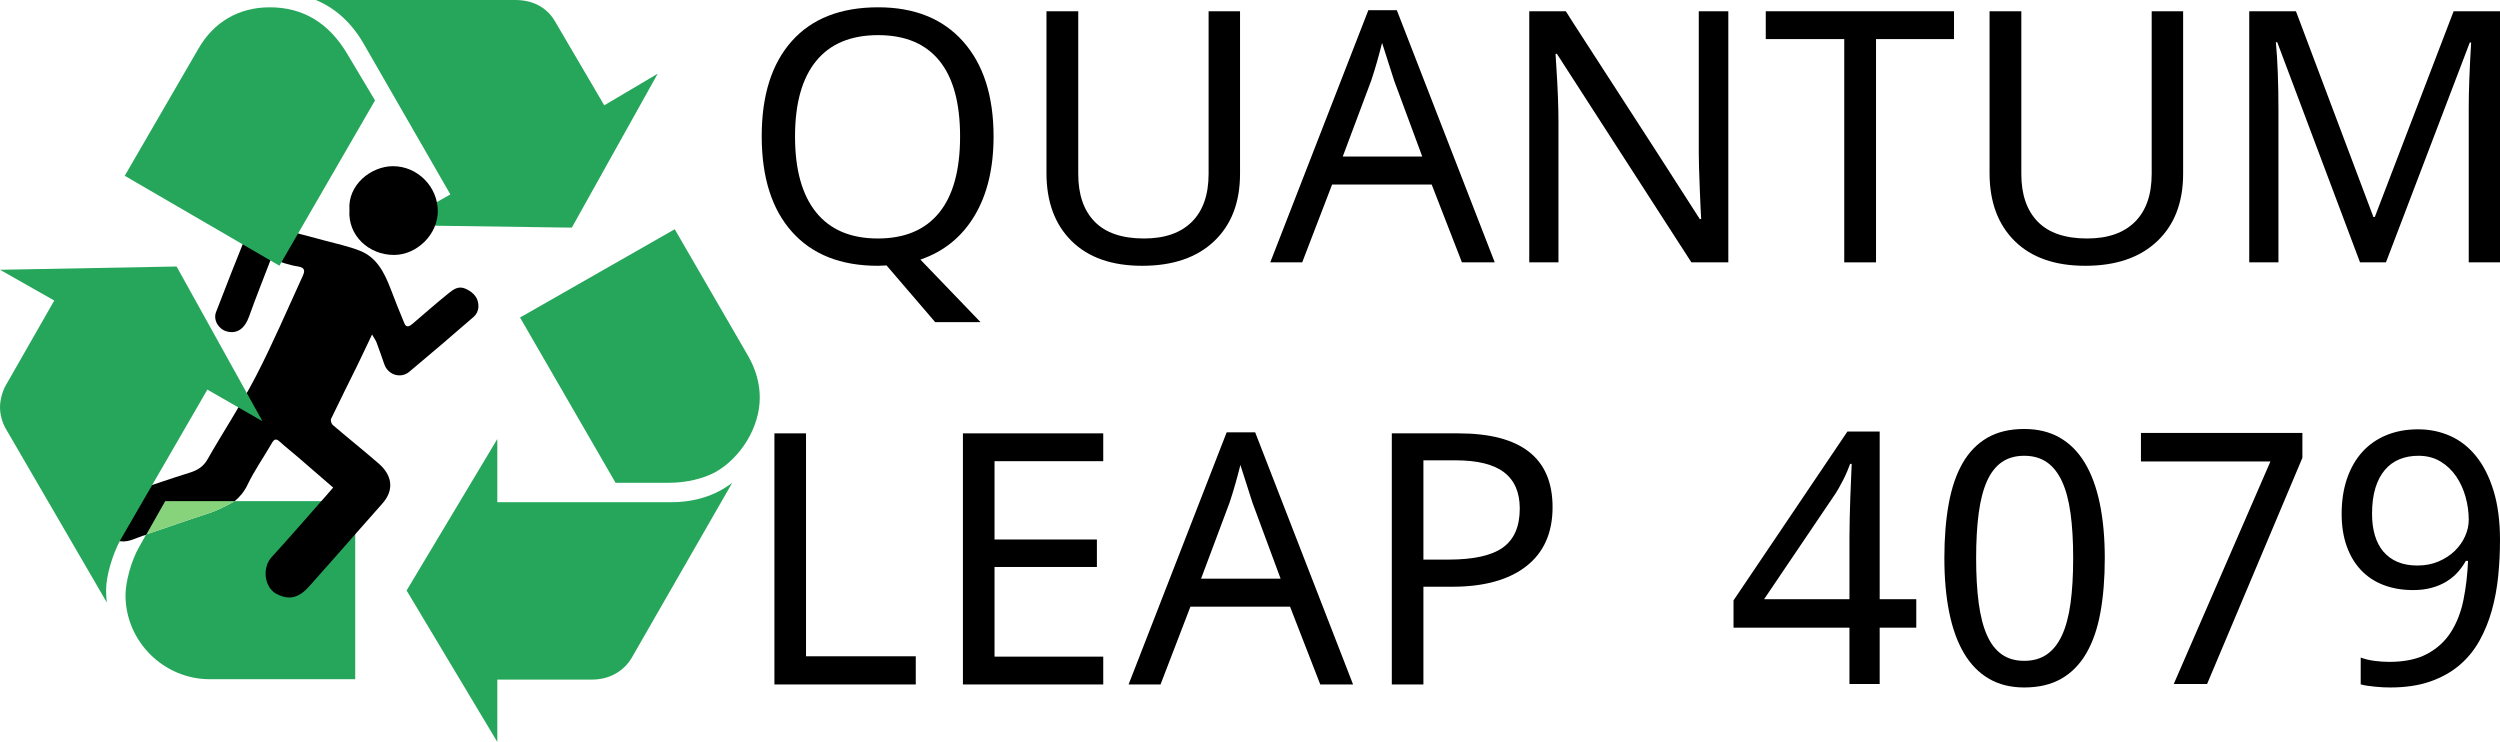
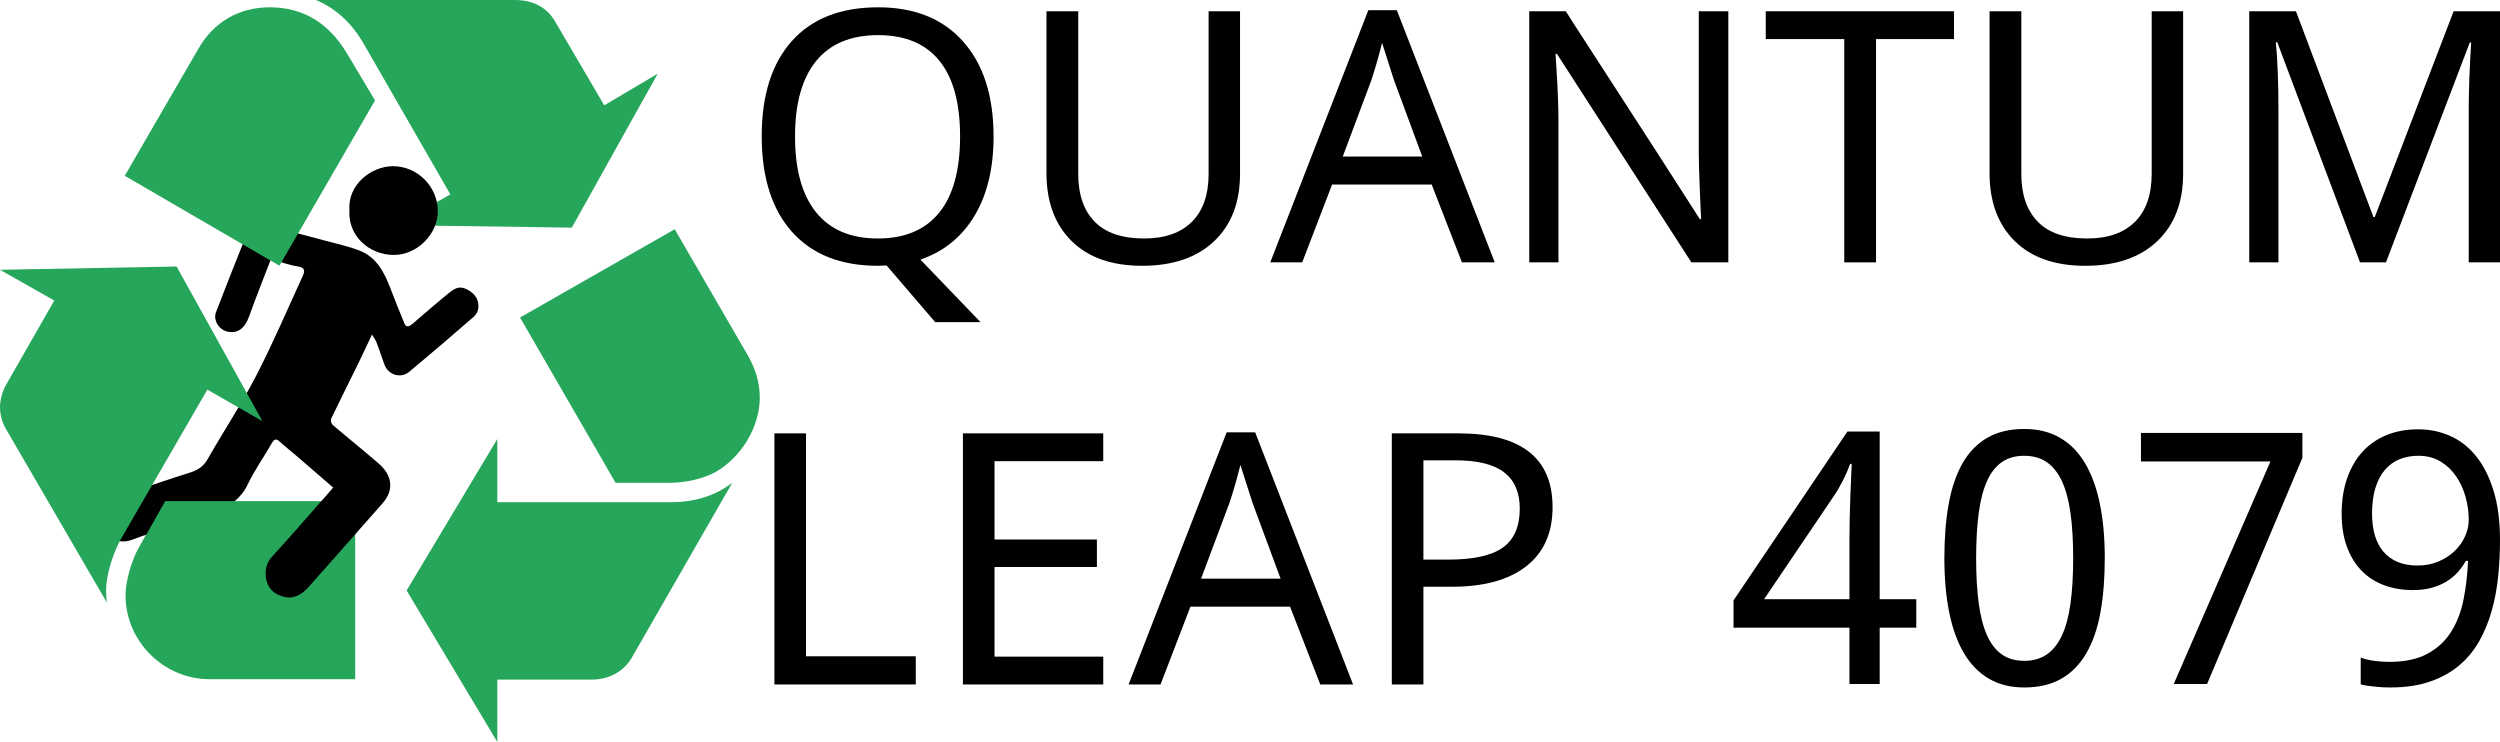
<svg xmlns="http://www.w3.org/2000/svg" version="1.1" x="0px" y="0px" width="575.698px" height="170.855px" viewBox="0 0 575.698 170.855" enable-background="new 0 0 575.698 170.855" xml:space="preserve">
  <g id="Person">
-     <path fill="#26A65B" d="M81.801,115.408v41h-33.5c-10.63,0-19.4-8.725-19.4-19.355c0-2.98,1.32-8.007,3.18-11.167l1.58-2.809   c4.72-1.58,9.38-3.26,14.11-4.779c2.32-0.74,4.5-1.89,6.28-2.89H81.801z" />
    <path fill="#26A65B" d="M83.749,10.075C80.954,5.232,77.223,1.866,72.745,0h45.88c4.104,0,7.271,1.684,9.146,4.857l11.377,19.396   l12.306-7.279L131.677,52.42l-40.466-0.569l12.496-7.082L83.749,10.075z" />
-     <path fill="#87D37C" d="M35.947,114.512l-2.286,8.564c4.72-1.58,9.38-3.26,14.11-4.779c2.32-0.74,4.5-1.89,6.28-2.89l-9.333-2.353" />
+     <path fill="#26A65B" d="M54.051,115.408l-9.333-2.353l-8.771,1.458l-2.286,8.564l-1.58,2.809c-1.86,3.16-3.18,8.188-3.18,11.167   c0,10.63,8.77,19.355,19.4,19.355h33.5v-41H54.051z" />
    <path fill-rule="evenodd" clip-rule="evenodd" d="M110.171,70.768c-0.04,0.73-0.46,1.64-1.01,2.12   c-4.92,4.29-9.89,8.53-14.91,12.72c-1.99,1.66-4.9,0.72-5.75-1.72c-0.59-1.67-1.15-3.34-1.78-5c-0.2-0.54-0.57-1.02-1.05-1.86   c-1.21,2.54-2.27,4.84-3.38,7.1c-2.02,4.11-4.08,8.2-6.05,12.32c-0.16,0.35,0.07,1.14,0.38,1.41c3.51,3,7.12,5.88,10.61,8.91   c2.97,2.58,3.7,5.95,0.81,9.2c-1.93,2.17-3.86,4.36-5.78,6.54c-3.69,4.2-7.38,8.4-11.1,12.56c-2.48,2.77-4.72,3.14-7.51,1.68   c-2.79-1.47-3.34-6.01-1.11-8.44c3.92-4.29,7.73-8.68,11.56-13.03c0.24-0.26,0.47-0.53,0.7-0.79c0.58-0.65,1.14-1.31,1.92-2.21   c-2.83-2.44-5.52-4.78-8.22-7.11c-1.34-1.15-2.73-2.23-4.03-3.42c-0.83-0.76-1.28-0.74-1.87,0.29c-1.83,3.2-4.02,6.285-5.6,9.595   c-0.76,1.6-1.77,2.775-2.95,3.775h-16.01l-4.38,7.745c-0.29,0.1-0.57,0.167-0.86,0.258c-1.84,0.6-3.55,1.713-5.72,1.093   c-2.29-0.65-3.96-2.498-3.99-4.948c-0.04-2.69,1.38-4.464,3.84-5.205c3.55-1.08,7.05-2.332,10.57-3.492   c2.01-0.67,4.01-1.341,6.03-1.961c1.79-0.54,3.24-1.331,4.25-3.111c3.65-6.42,7.76-12.6,11.15-19.15   c3.88-7.49,7.2-15.28,10.72-22.951c0.5-1.08,0.82-2.06-1.1-2.34c-2.05-0.29-4.03-1.09-6.16-1.7c-1.77,4.64-3.5,8.93-5.05,13.28   c-0.99,2.76-2.76,4.04-5.14,3.39c-1.89-0.52-3.15-2.64-2.45-4.45c2.28-5.94,4.61-11.86,6.99-17.76c0.75-1.86,3.3-2.7,5.31-2.13   c4.14,1.17,8.31,2.22,12.46,3.35c2.83,0.78,5.74,1.36,8.45,2.45c3.84,1.55,5.56,5.04,6.97,8.68c1.03,2.69,2.08,5.37,3.2,8.03   c0.43,1.02,1.15,0.69,1.82,0.12c2.76-2.36,5.49-4.76,8.31-7.04c1.12-0.9,2.31-1.84,4.01-1.05   C109.131,67.388,110.271,68.698,110.171,70.768z" />
    <path fill-rule="evenodd" clip-rule="evenodd" d="M80.47,48.354c-0.429-5.813,5.006-10.082,10.026-10.085   c5.654-0.004,10.333,4.73,10.323,10.384c-0.009,5.332-4.816,10.05-10.083,10.056C84.96,58.717,80.062,54.271,80.47,48.354z" />
  </g>
  <g id="Recycle">
    <path fill="#26A65B" d="M27.787,124.229c-1.866,3.351-3.351,8.393-3.351,11.568c0,0.737,0,1.676,0.183,2.977l-23.316-40.1   C0.556,97.372,0,95.506,0,93.824c0-1.685,0.556-3.731,1.302-5.035l11.194-19.585L0,62.122l40.664-0.753l19.768,35.622   l-12.679-7.272L27.787,124.229z M45.697,11.202c3.541-6.161,9.329-9.519,16.41-9.519c7.653,0,13.623,3.549,17.91,10.813   l6.343,10.63l-22.015,38.06L28.723,40.48L45.697,11.202z M48.301,156.494 M154.446,115.648c5.589,0,10.257-1.493,14.171-4.472   l-23.134,40.283c-1.865,3.167-5.216,5.034-9.131,5.034h-21.832v14.361l-20.888-34.875l20.888-34.885v14.553L154.446,115.648   L154.446,115.648z M172.341,82.073c1.684,2.984,2.62,6.152,2.62,9.512c0,6.717-4.295,13.805-10.258,17.155   c-2.802,1.501-6.724,2.437-10.63,2.437h-12.321l-22-38.059l35.623-20.332L172.341,82.073z" />
  </g>
  <g id="Text">
    <g>
      <path d="M228.798,31.426c0,7.304-1.463,13.395-4.39,18.272c-2.927,4.878-7.08,8.24-12.458,10.085l13.843,14.396h-10.441    l-11.193-13.052l-2.017,0.079c-8.517,0-15.102-2.604-19.755-7.812c-4.654-5.207-6.981-12.557-6.981-22.049    c0-9.413,2.314-16.71,6.941-21.891c4.628-5.182,11.252-7.772,19.875-7.772c8.385,0,14.911,2.63,19.578,7.89    C226.465,14.834,228.798,22.118,228.798,31.426z M183.078,31.426c0,7.647,1.622,13.474,4.865,17.481    c3.243,4.008,7.976,6.012,14.199,6.012c6.196,0,10.902-1.978,14.12-5.933c3.217-3.955,4.825-9.809,4.825-17.561    c0-7.726-1.596-13.546-4.786-17.461c-3.19-3.916-7.884-5.874-14.08-5.874c-6.275,0-11.035,1.984-14.278,5.953    S183.078,23.806,183.078,31.426z" />
      <path d="M285.554,2.593v37.415c0,6.592-1.991,11.773-5.972,15.543c-3.981,3.771-9.506,5.656-16.572,5.656    c-6.987,0-12.406-1.905-16.255-5.715c-3.85-3.81-5.774-9.024-5.774-15.643V2.593h7.317v37.494c0,4.72,1.259,8.372,3.777,10.956    c2.518,2.584,6.309,3.876,11.371,3.876c4.772,0,8.444-1.279,11.015-3.836c2.571-2.557,3.856-6.249,3.856-11.074V2.593H285.554z" />
      <path d="M336.653,60.417L329.692,42.5h-22.939l-6.882,17.917h-7.356l22.583-58.061h6.565l22.545,58.061H336.653z M327.517,36.053    l-6.486-17.521l-2.768-8.662c-0.791,3.164-1.622,6.051-2.492,8.662l-6.565,17.521H327.517z" />
      <path d="M397.996,60.417h-8.503l-30.969-48.015h-0.316l0.197,3.204c0.316,4.799,0.475,8.965,0.475,12.498v32.313h-6.723V2.593    h8.424l1.779,2.808l18.984,29.347l10.086,15.702h0.316c-0.053-0.633-0.158-2.894-0.316-6.783    c-0.158-3.889-0.237-6.704-0.237-8.444V2.593h6.803V60.417z" />
      <path d="M432.01,60.417h-7.317V9h-18.074V2.593h43.348V9H432.01V60.417z" />
      <path d="M502.728,2.593v37.415c0,6.592-1.991,11.773-5.973,15.543c-3.981,3.771-9.506,5.656-16.572,5.656    c-6.987,0-12.405-1.905-16.255-5.715s-5.774-9.024-5.774-15.643V2.593h7.316v37.494c0,4.72,1.26,8.372,3.777,10.956    c2.518,2.584,6.309,3.876,11.371,3.876c4.772,0,8.444-1.279,11.015-3.836c2.571-2.557,3.856-6.249,3.856-11.074V2.593H502.728z" />
      <path d="M543.464,60.417L524.4,9.712h-0.316c0.396,4.219,0.593,9.427,0.593,15.623v35.082h-6.723V2.593h10.758l17.837,47.382    h0.316l18.153-47.382h10.68v57.823h-7.199V24.86c0-3.955,0.185-8.978,0.555-15.069h-0.316l-19.301,50.625H543.464z" />
      <path d="M178.332,157.617V99.793h7.277v51.337h25.273v6.486H178.332z" />
      <path d="M254.055,157.617h-32.313V99.793h32.313v6.407h-25.036v18.035h23.572v6.328h-23.572v20.646h25.036V157.617z" />
      <path d="M304.03,157.617l-6.961-17.917h-22.939l-6.882,17.917h-7.356l22.583-58.061h6.565l22.544,58.061H304.03z M294.894,133.253    l-6.486-17.521l-2.769-8.662c-0.791,3.164-1.622,6.051-2.492,8.662l-6.565,17.521H294.894z" />
      <path d="M357.525,116.8c0,5.907-2.018,10.435-6.051,13.586c-4.035,3.151-9.717,4.726-17.047,4.726h-6.645v22.504h-7.277V99.793    h15.307C350.287,99.793,357.525,105.463,357.525,116.8z M327.783,128.863h5.814c5.748,0,9.914-0.929,12.498-2.789    c2.584-1.858,3.875-4.845,3.875-8.958c0-3.718-1.199-6.5-3.6-8.345c-2.398-1.845-6.143-2.769-11.232-2.769h-7.355V128.863z" />
      <path d="M441.276,144.545h-8.425v12.973h-6.961v-12.973h-26.696v-6.289l26.222-38.878h7.436v38.602h8.425V144.545z     M425.891,137.98V123.9c0-1.477,0.02-3.025,0.06-4.647c0.039-1.621,0.085-3.203,0.139-4.746c0.052-1.542,0.111-2.986,0.178-4.331    c0.065-1.345,0.111-2.465,0.139-3.362h-0.356c-0.185,0.528-0.415,1.114-0.692,1.76c-0.276,0.646-0.58,1.292-0.909,1.938    c-0.33,0.646-0.666,1.272-1.009,1.878c-0.343,0.607-0.659,1.121-0.949,1.542l-16.256,24.047H425.891z" />
      <path d="M484.686,128.527c0,4.667-0.336,8.846-1.009,12.538c-0.672,3.692-1.754,6.816-3.243,9.374    c-1.489,2.558-3.408,4.509-5.754,5.854c-2.348,1.345-5.195,2.017-8.543,2.017c-3.112,0-5.821-0.672-8.128-2.017    c-2.308-1.345-4.219-3.296-5.735-5.854c-1.517-2.557-2.649-5.682-3.401-9.374c-0.751-3.691-1.127-7.871-1.127-12.538    s0.336-8.846,1.009-12.538c0.672-3.691,1.74-6.809,3.203-9.354c1.464-2.544,3.362-4.489,5.695-5.834    c2.334-1.345,5.162-2.017,8.484-2.017c3.137,0,5.866,0.666,8.187,1.998s4.245,3.27,5.774,5.813    c1.529,2.545,2.676,5.663,3.441,9.354C484.303,119.642,484.686,123.834,484.686,128.527z M455.063,128.527    c0,3.955,0.197,7.41,0.593,10.362c0.396,2.953,1.028,5.412,1.898,7.376s2.011,3.44,3.421,4.43c1.41,0.988,3.131,1.483,5.162,1.483    c2.029,0,3.757-0.488,5.181-1.463c1.424-0.975,2.591-2.438,3.5-4.39c0.91-1.951,1.568-4.41,1.978-7.376    c0.409-2.966,0.613-6.44,0.613-10.421c0-3.955-0.204-7.409-0.613-10.362c-0.409-2.953-1.067-5.405-1.978-7.356    c-0.909-1.951-2.076-3.415-3.5-4.39c-1.424-0.975-3.151-1.463-5.181-1.463c-2.031,0-3.752,0.488-5.162,1.463    c-1.41,0.976-2.551,2.439-3.421,4.39c-0.87,1.952-1.503,4.404-1.898,7.356C455.26,121.118,455.063,124.572,455.063,128.527z" />
      <path d="M500.568,157.518l22.268-51.258h-29.821v-6.565h37.178v5.735l-21.95,52.088H500.568z" />
      <path d="M575.698,124.375c0,2.769-0.139,5.531-0.415,8.286c-0.277,2.755-0.766,5.385-1.464,7.89    c-0.698,2.505-1.654,4.845-2.867,7.02c-1.213,2.176-2.756,4.054-4.627,5.636c-1.873,1.582-4.113,2.828-6.725,3.738    c-2.609,0.909-5.669,1.364-9.176,1.364c-0.501,0-1.055-0.014-1.66-0.04c-0.607-0.026-1.214-0.073-1.82-0.138    c-0.606-0.066-1.199-0.139-1.779-0.218s-1.095-0.185-1.543-0.316v-6.17c0.923,0.343,1.965,0.593,3.125,0.751    s2.307,0.237,3.441,0.237c3.559,0,6.486-0.619,8.779-1.859c2.295-1.239,4.113-2.92,5.459-5.043c1.344-2.122,2.3-4.594,2.867-7.416    c0.566-2.821,0.916-5.8,1.048-8.938h-0.515c-0.527,0.949-1.16,1.833-1.898,2.65c-0.738,0.817-1.608,1.529-2.609,2.136    c-1.003,0.607-2.137,1.082-3.402,1.424c-1.266,0.343-2.676,0.514-4.231,0.514c-2.505,0-4.772-0.389-6.803-1.167    s-3.757-1.918-5.181-3.421s-2.525-3.342-3.303-5.517c-0.778-2.176-1.167-4.661-1.167-7.456c0-3.006,0.415-5.715,1.246-8.127    c0.83-2.413,2.003-4.456,3.52-6.131c1.517-1.674,3.362-2.959,5.537-3.856c2.176-0.896,4.608-1.345,7.298-1.345    c2.662,0,5.141,0.514,7.436,1.542c2.293,1.028,4.284,2.597,5.972,4.707c1.688,2.11,3.019,4.766,3.995,7.969    C575.21,116.287,575.698,120.05,575.698,124.375z M556.911,104.955c-1.582,0-3.025,0.264-4.33,0.791    c-1.306,0.528-2.433,1.345-3.382,2.452s-1.681,2.499-2.195,4.172c-0.514,1.675-0.771,3.659-0.771,5.953    c0,1.846,0.217,3.5,0.652,4.963c0.435,1.464,1.088,2.709,1.957,3.738c0.871,1.028,1.958,1.819,3.264,2.373    c1.305,0.554,2.828,0.831,4.568,0.831c1.792,0,3.414-0.31,4.864-0.93c1.45-0.619,2.689-1.424,3.718-2.412    c1.028-0.989,1.825-2.116,2.393-3.382s0.851-2.531,0.851-3.797c0-1.766-0.244-3.526-0.731-5.28    c-0.488-1.753-1.213-3.335-2.176-4.746c-0.963-1.41-2.169-2.551-3.619-3.421S558.836,104.955,556.911,104.955z" />
    </g>
  </g>
  <g id="Dude" display="none">
    <g display="inline">
      <g>
        <path d="M72.467,45.741c5.009,0.061,8.921,3.26,11.252,7.51c2.333,4.256,1.584,9.145-3.487,10.529     c-5.794,1.582-13.692-2.394-16.64-7.338c-2.837-4.757,6.012-11.687,10.108-12.421c1.902-0.341,1.094-3.231-0.798-2.893     c-5.83,1.044-13.688,8.352-12.735,14.639c1.152,7.597,13.295,12.348,19.94,11.082c6.426-1.225,9.08-6.481,7.266-12.59     c-1.916-6.455-8.182-11.437-14.905-11.518C70.532,42.718,70.534,45.718,72.467,45.741L72.467,45.741z" />
      </g>
    </g>
    <g display="inline">
      <g>
        <path d="M62.839,61.318c-2.363,4.812-4.885,9.526-7.624,14.135c-2.419,4.071-5.509,7.51-8.209,11.365     c-1.113,1.588,1.49,3.085,2.591,1.514c2.715-3.876,5.729-7.3,8.209-11.364c2.79-4.571,5.265-9.331,7.624-14.136     C66.279,61.102,63.692,59.581,62.839,61.318L62.839,61.318z" />
      </g>
    </g>
    <g display="inline">
      <g>
        <path d="M79.021,67.176c-1.059,5.217-4.059,10.147-6.374,14.919c-2.48,5.112-5.608,9.565-8.809,14.223     c-1.099,1.599,1.502,3.097,2.591,1.514c3.206-4.666,6.266-9.137,8.808-14.222c2.478-4.956,5.566-10.167,6.676-15.636     C82.297,66.085,79.406,65.281,79.021,67.176L79.021,67.176z" />
      </g>
    </g>
    <g display="inline">
      <g>
        <path d="M65.866,100.021c3.8-1.151,14.285-5.281,16.3-0.123c1.905,4.876,0.754,11.225-0.493,16.084     c-0.451,1.757-6.452,15.712-8.116,14.964c-1.749-0.786-3.276,1.799-1.514,2.591c6.226,2.796,11.86-14.177,12.93-18.344     c1.244-4.848,2.645-14.195-1.085-18.398c-4.293-4.837-13.804-1.186-18.82,0.333C63.222,97.688,64.01,100.583,65.866,100.021     L65.866,100.021z" />
      </g>
    </g>
    <g display="inline">
      <g>
        <path d="M62.377,109.037c7.865,4.411,1.884,19.708-1.372,25.614c-0.934,1.695,1.657,3.208,2.591,1.514     c4.171-7.568,10.181-24.174,0.295-29.719C62.202,105.499,60.69,108.09,62.377,109.037L62.377,109.037z" />
      </g>
    </g>
    <g display="inline">
      <g>
        <path d="M73.005,130.484c-1.456,1.895-3.317,3.445-4.932,5.197c-1.309,1.419,0.808,3.546,2.121,2.121     c1.797-1.95,3.78-3.693,5.401-5.803c0.5-0.65,0.1-1.678-0.539-2.053C74.285,129.493,73.503,129.837,73.005,130.484     L73.005,130.484z" />
      </g>
    </g>
    <g display="inline">
      <g>
        <path d="M50.877,101.946c-3.39,2.184-6.474,4.76-9.622,7.271c-1.634,1.303-3.377,2.444-4.958,3.81     c-1.645,1.422-3.475,3.788-5.83,3.881c-1.928,0.076-1.935,3.076,0,3c3.295-0.13,5.644-2.669,7.952-4.759     c4.22-3.822,9.203-7.541,13.973-10.612C54.012,103.493,52.509,100.895,50.877,101.946L50.877,101.946z" />
      </g>
    </g>
    <g display="inline">
      <g>
        <path d="M44.902,94.628c-8.123,2.976-15.218,7.753-21.995,13.052c-1.523,1.19,0.616,3.298,2.121,2.121     c6.346-4.961,13.065-9.494,20.672-12.281C47.5,96.861,46.723,93.961,44.902,94.628L44.902,94.628z" />
      </g>
    </g>
    <g display="inline">
      <g>
        <path d="M46.188,89.176c-0.747,2.176-1.112,4.501-2.349,6.475c-1.03,1.644,1.566,3.148,2.591,1.514     c1.38-2.203,1.818-4.766,2.651-7.191C49.71,88.139,46.812,87.357,46.188,89.176L46.188,89.176z" />
      </g>
    </g>
    <g display="inline">
      <g>
        <path d="M79.634,77.241c4.379,0.362,14.806,7.686,6.888,10.287c-3.485,1.145-6.916,1.06-10.525,0.913     c-3.25-0.133-6.275,0.491-9.429,1.188c-1.889,0.417-1.087,3.309,0.798,2.893c5.859-1.294,11.55-0.491,17.409-1.376     c2.978-0.45,7.226-1.744,8.006-5.011c1.45-6.071-8.333-11.494-13.147-11.892C77.705,74.082,77.721,77.083,79.634,77.241     L79.634,77.241z" />
      </g>
    </g>
    <g display="inline">
      <g>
        <path d="M76.967,73.908c-2.245-0.001-5.076,0.512-6.187,2.739c-1.172,2.348,1.012,4.077,2.974,4.811     c1.352,0.505,2.729,0.469,4.134,0.387c0.276-0.016,0.553-0.016,0.829,0c0.057-0.488-0.01-0.646-0.202-0.475     c-0.414,0.422-1.053,0.694-1.566,0.969c-2.11,1.131-4.659,2.26-7.048,2.622c-1.908,0.289-1.094,3.18,0.798,2.893     c2.226-0.337,4.445-1.393,6.482-2.303c1.564-0.698,4.523-1.925,4.369-4.094c-0.195-2.75-2.763-2.657-4.908-2.536     c-0.511,0.029-3.113-0.229-3.176-0.996c-0.074-0.908,3.066-1.018,3.5-1.018C78.902,76.909,78.902,73.909,76.967,73.908     L76.967,73.908z" />
      </g>
    </g>
    <g display="inline">
      <g>
        <path d="M59.967,65.575c-3.674-0.055-7.271-0.341-10.899,0.387c-3.189,0.639-5.989,2.562-8.858,3.984     c-1.733,0.86-0.213,3.447,1.515,2.591c2.698-1.338,5.198-2.916,8.142-3.683c3.244-0.845,6.795-0.329,10.101-0.279     C61.903,68.604,61.9,65.604,59.967,65.575L59.967,65.575z" />
      </g>
    </g>
    <g display="inline">
      <g>
        <path d="M58.044,69.779c-5.173,2.369-9.486,6.084-14.334,9c-1.655,0.996-0.148,3.59,1.515,2.591     c4.847-2.917,9.161-6.631,14.333-9C61.315,71.565,59.789,68.98,58.044,69.779L58.044,69.779z" />
      </g>
    </g>
  </g>
</svg>
